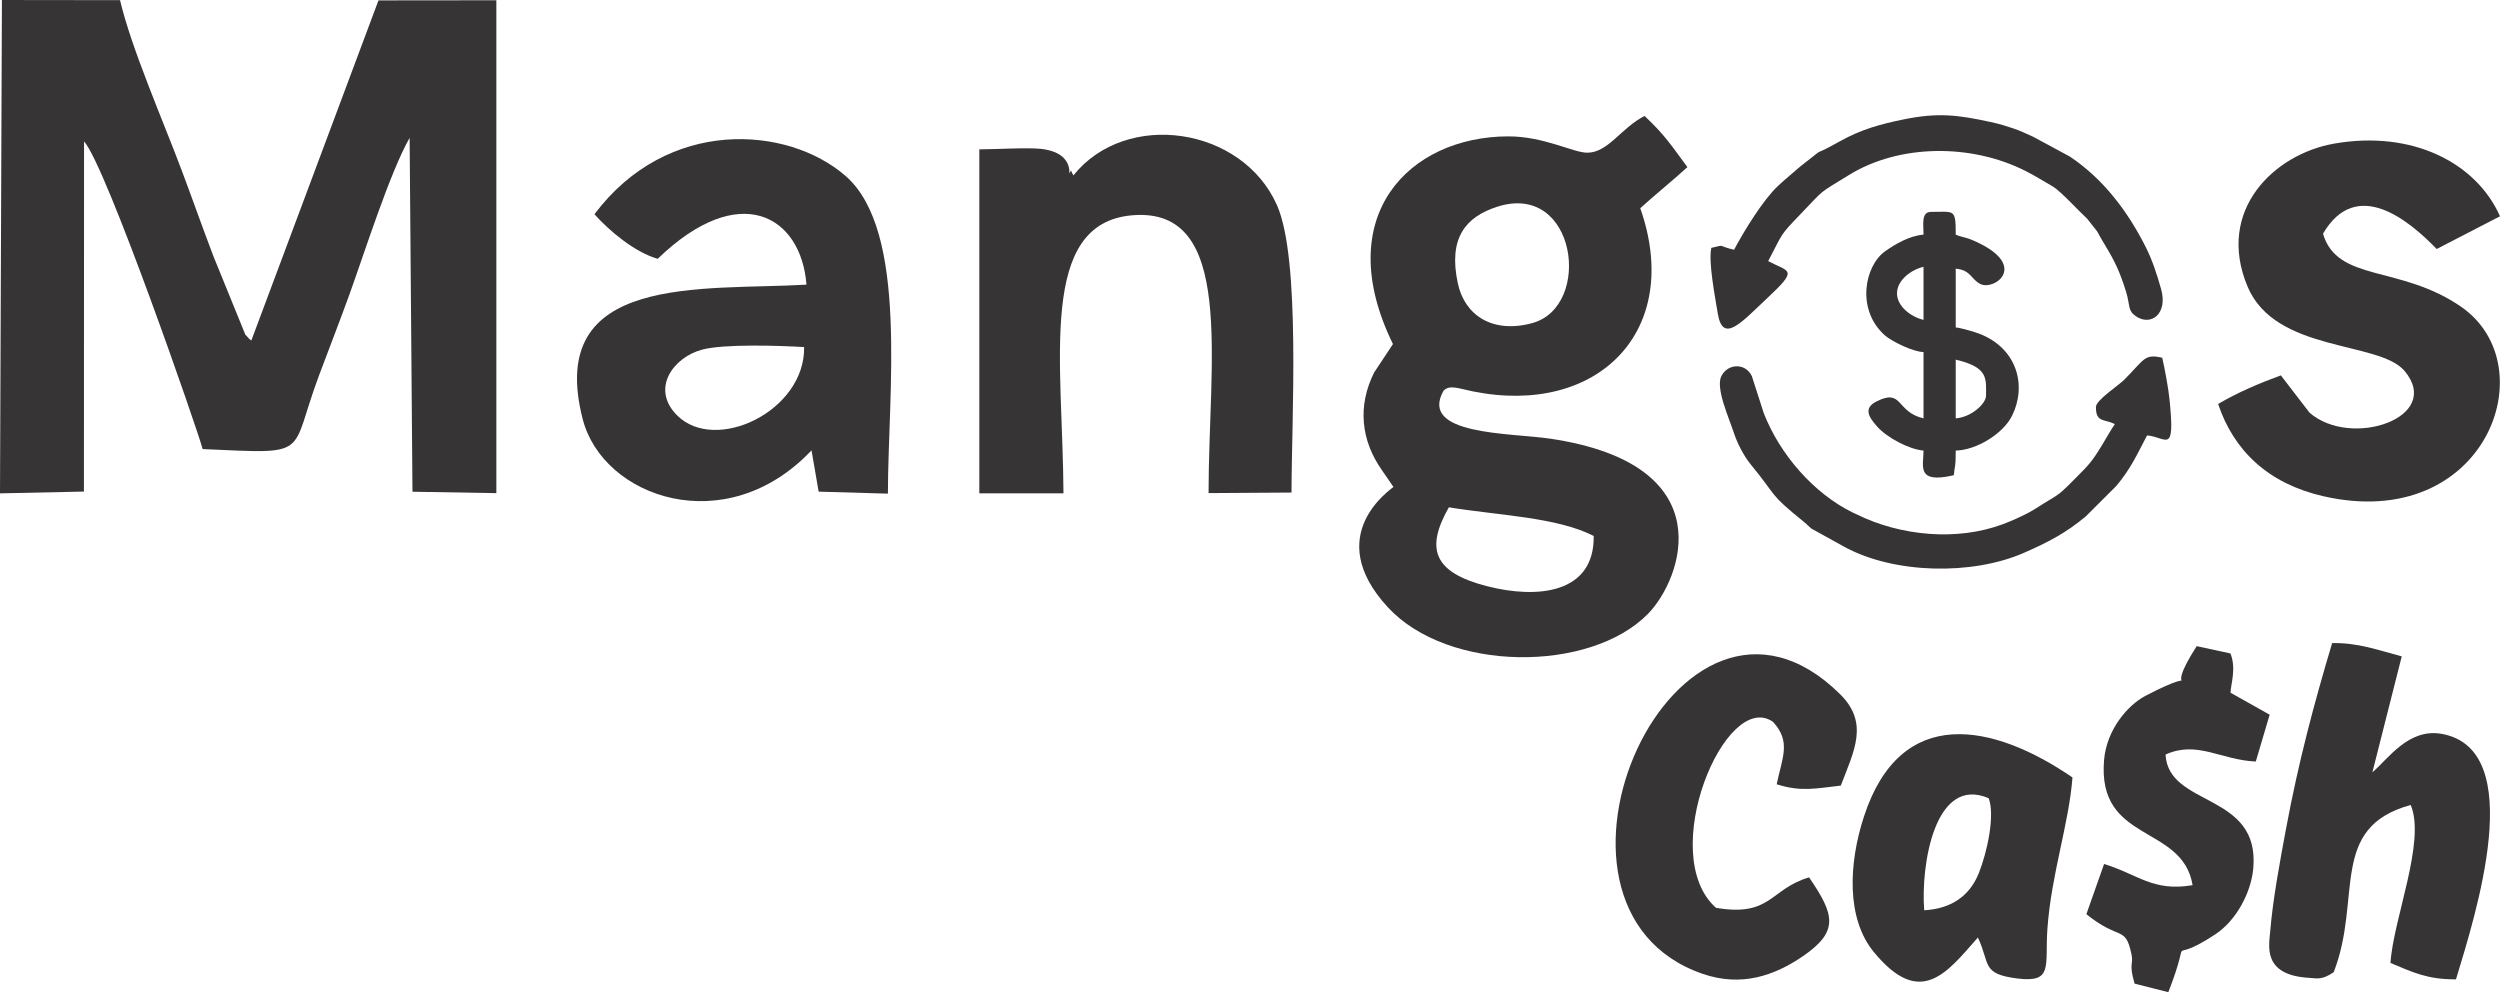
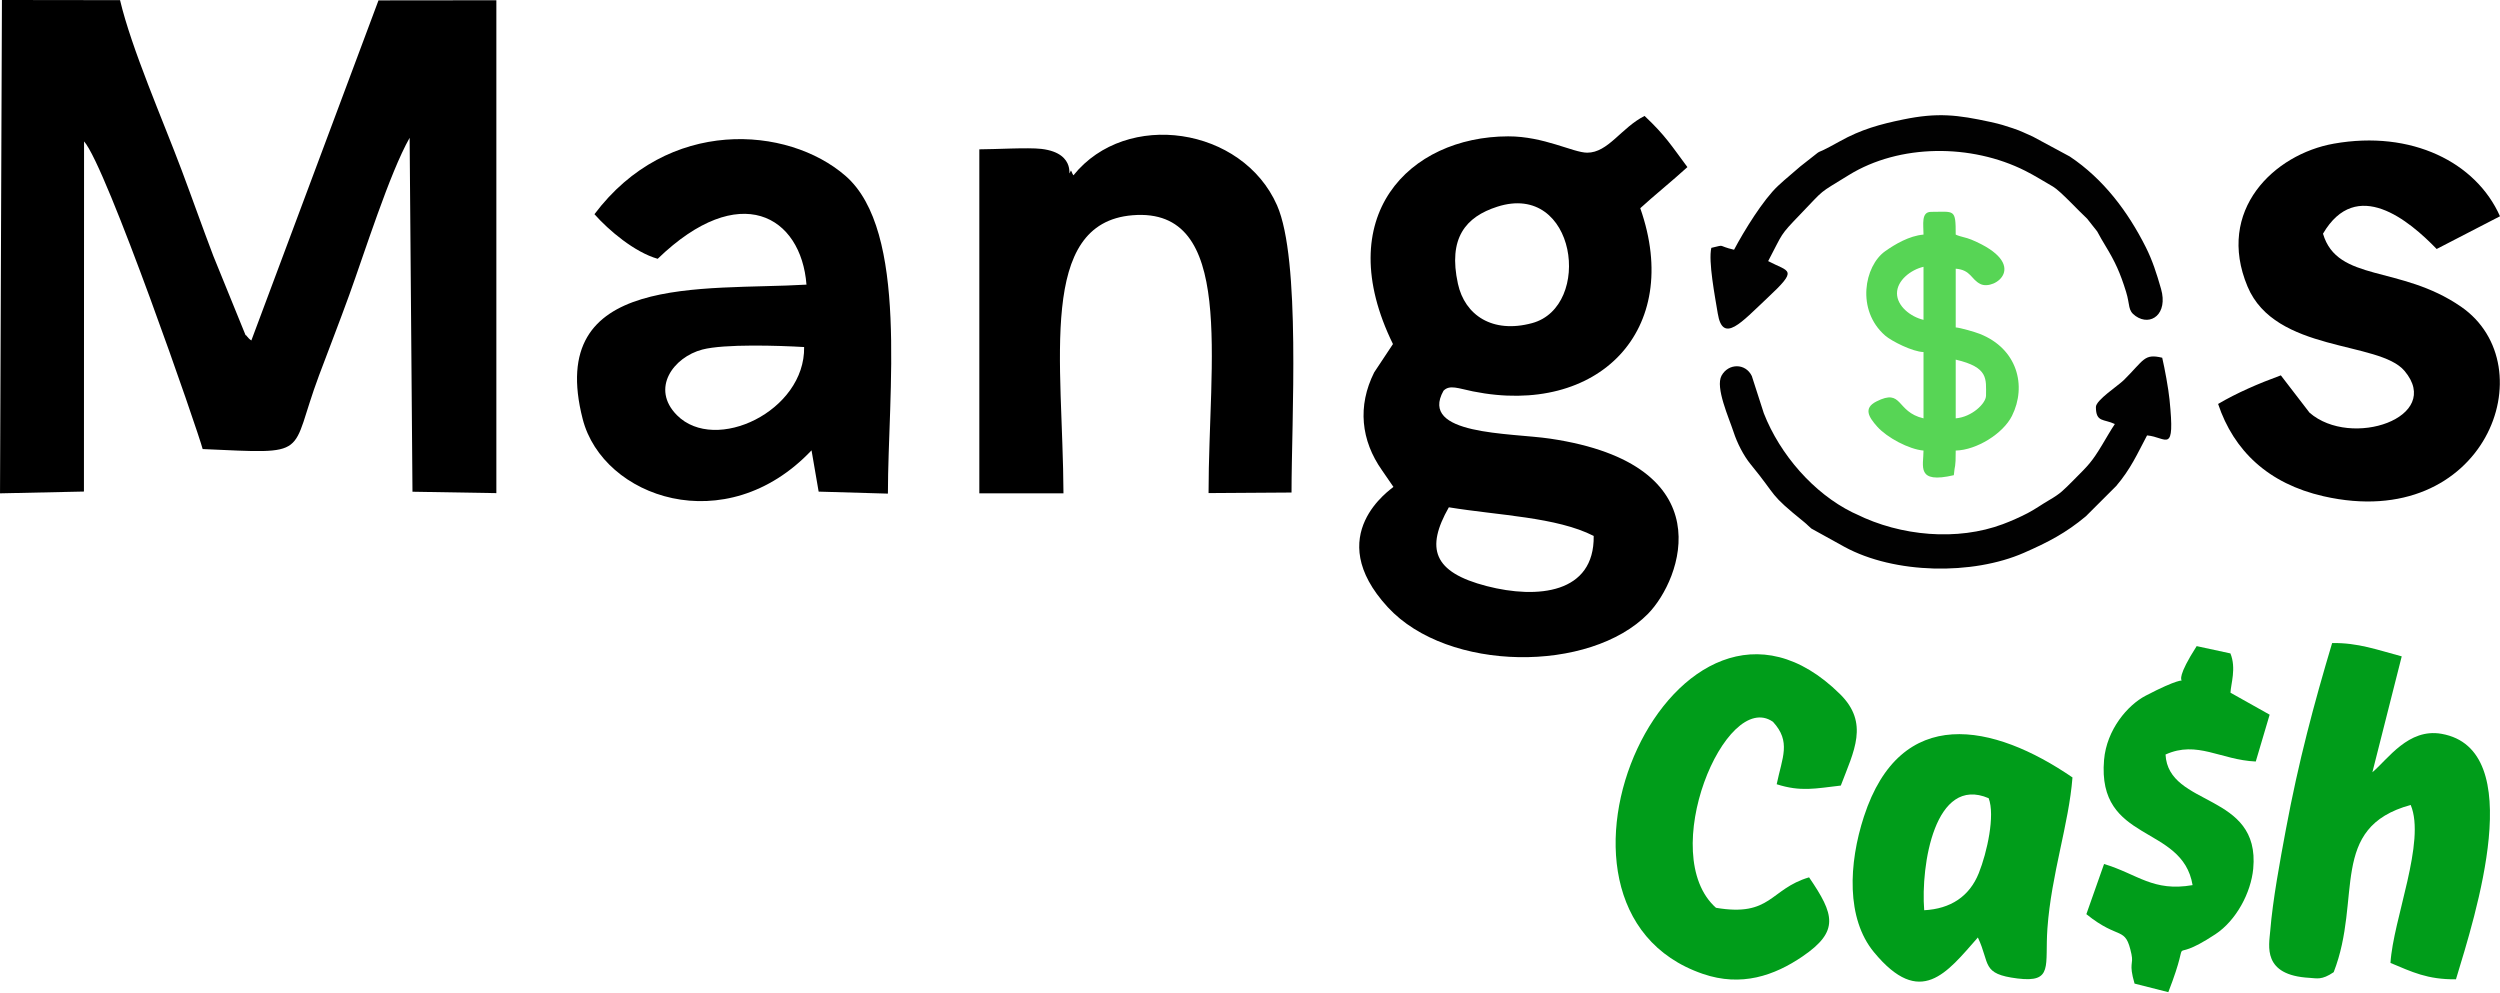
- <svg xmlns="http://www.w3.org/2000/svg" xml:space="preserve" width="135.836mm" height="53.91mm" version="1.1" style="shape-rendering:geometricPrecision; text-rendering:geometricPrecision; image-rendering:optimizeQuality; fill-rule:evenodd; clip-rule:evenodd" viewBox="0 0 12896.8 5118.38">
+ <svg xmlns="http://www.w3.org/2000/svg" xml:space="preserve" width="135.837mm" height="53.909mm" version="1.1" style="shape-rendering:geometricPrecision; text-rendering:geometricPrecision; image-rendering:optimizeQuality; fill-rule:evenodd; clip-rule:evenodd" viewBox="0 0 7626.3 3026.64">
  <defs>
    <style type="text/css">
   
-     .fil0 {fill:#373435}
+     .fil0 {fill:black}
+     .fil1 {fill:#009D1A}
+     .fil2 {fill:#010101}
+     .fil3 {fill:#57D555}
   
  </style>
  </defs>
  <g id="Capa_x0020_1">
-     <g id="_2421611422464">
-       <path class="fil0" d="M-0 2545.07l432.95 -9.24 0.63 -1806.32c114.54,126.78 591.05,1503.8 611.84,1587.13 567.95,24.92 443.43,39.47 600.25,-379.78 51.16,-136.76 102.68,-268.34 155.65,-414.29 77.67,-213.97 208.69,-630.12 311.82,-811.56l14.66 1825.71 432.75 7.23 0 -2542.62 -608.07 0.65 -655.84 1754.42c-19.59,-12.04 -27.43,-31.84 -29.63,-26.62l-166.49 -409.18c-58.36,-153.38 -105.66,-288.52 -162.62,-440.33 -97.78,-260.6 -260.04,-630.54 -318.67,-879.47l-609.36 -0.8 -9.87 2545.03 0 0.05z" />
-       <path class="fil0" d="M7780.48 703.43c-513.49,1.27 -917.09,413.49 -594.59,1071.55l-96.88 146.17c-87.07,173.81 -68.13,351.23 40.44,505.08l58.9 85.64c-8.29,9.87 -373.29,247.55 -28.83,620.88 310.44,336.42 1043.25,338.89 1342.44,33.42 172.67,-176.31 396.67,-769.7 -505.62,-903.3 -205.64,-30.46 -678.74,-17.19 -549.72,-246.95 31.37,-32.91 77.18,-11.84 151.74,3.18 645.3,129.93 1085.12,-313.45 863.35,-944.96 66.75,-61.46 166.03,-141.54 243.2,-212.03 -81.05,-108.55 -112.57,-162.06 -221.03,-263.93 -120.52,60.88 -187.83,189.9 -296.11,189.54 -72.6,-0.22 -223.28,-84.69 -407.27,-84.25l-0.02 -0.03zm-56.31 362.91c-163.74,52.54 -254.57,162.02 -203.16,397.41 35.51,162.63 178.53,258.47 382.62,203.24 314.25,-85.04 229.69,-731.92 -179.46,-600.64zm497.29 1698.45c-190.75,-97.42 -491.42,-105.82 -747.27,-147.71 -120.12,211.55 -82.54,334.84 195.71,406.58 262.03,67.56 555.92,38.47 551.56,-258.85l0.01 -0.01z" />
-       <path class="fil0" d="M3066.58 1105.1c74.39,84.04 207.46,196.09 326.18,230.04 424.05,-409.81 740.33,-220.51 767.61,133.26 -533.7,31.67 -1349.27,-63.18 -1154.26,694.12 104.19,404.57 737.56,628.47 1180.39,160.77l36.63 212.94 357.35 10.33c0.02,-515.47 108.37,-1355.23 -219.06,-1639.56 -297.45,-258.29 -917.29,-304.89 -1294.81,198.1l-0.03 0zm1081.67 685.29c-128.85,-7.62 -411.38,-16.81 -524.87,12.86 -149.12,39.01 -268.18,200.57 -131.26,338.66 198.13,199.86 661.95,-21.28 656.13,-351.53z" />
-       <path class="fil0" d="M5537.57 904.52c-6.37,-6.48 -11.56,-29.01 -13.94,-23.44 -24.47,57.63 43.23,-90.17 -151.73,-112.94 -68.95,-8.07 -240.02,2.27 -319.86,2.27l0 1774.66 434.09 0c-2.99,-677.06 -134.56,-1394.53 356.14,-1434.61 533.53,-43.56 392.34,749.7 392.34,1433.29l428.04 -2.84c-0.1,-369.81 48.38,-1202.25 -74.86,-1481.91 -178.34,-404.7 -777.25,-494.31 -1050.21,-154.48l-0.01 0z" />
-       <path class="fil0" d="M11766.27 1936.38c-116.55,42.69 -227.37,90.76 -323.61,147.55 80.73,241.62 259.4,411.3 543.38,476.05 835.08,190.43 1153.56,-671.8 709.57,-977.93 -314.4,-216.79 -637.63,-124.4 -711.89,-376.47 172.76,-294.94 444.2,-68.22 586.39,78.97l326.67 -168.81c-123.06,-277.9 -455.74,-445.91 -857.4,-374.58 -308.05,54.71 -609.58,343.6 -444.96,736.94 143.2,342.18 678.6,279.25 809.89,435.31 201.88,239.97 -274.87,402.5 -490.01,215.58l-148.07 -192.61 0.04 0z" />
-       <path class="fil0" d="M12038.95 5015.25c148.51,-381.4 -28.73,-745.96 397.23,-862.67 79.3,188.36 -90.44,588.93 -104.28,814.98 110.63,46.2 190.05,86.06 337.8,84.49 100.5,-332.22 375.48,-1187.05 -74.54,-1266.44 -170.9,-30.15 -276.09,130.62 -356.64,198.39l151.41 -597.91c-124.5,-33.06 -225.76,-71.03 -359.06,-68.64 -94.16,315.78 -172.88,608.78 -238.87,963.1 -29.71,159.55 -67.56,362.5 -80.45,521.89 -6.15,76.05 -42.7,228.69 202.56,242.1 37.84,2.06 62.62,13.04 124.84,-29.27l-0.01 -0.01z" />
-       <path class="fil0" d="M10203.35 4836.32c64.67,136.61 16.2,188.17 204.73,211.53 185.94,23.03 140.28,-65.57 153.99,-257.57 20.05,-280.76 110.92,-539.72 129.32,-779.59 -407.69,-279.22 -885.95,-380.52 -1075.79,201.61 -79.36,243.35 -91.76,526.06 51.44,699.61 240.43,291.36 375.69,106.91 536.32,-75.58l-0.01 -0.01zm-276.91 -140.6c136.02,-7.15 233.32,-70.89 281.58,-191.22 43.02,-107.23 84.79,-298.17 51.02,-386.65 -278.7,-119.98 -350.92,347.03 -332.61,577.87z" />
-       <path class="fil0" d="M9332.51 4526.02c-202.96,60.12 -194.92,205.57 -480.23,157.15 -309.47,-275.16 48.97,-1130.36 293.98,-959.49 94.86,102.9 47.76,183.13 19.23,322.13 124.65,39.79 199.13,21.93 330.77,6.78 67.32,-177.75 147.67,-322.11 -4.04,-471.81 -841.42,-830.33 -1710.75,1099.51 -707.5,1443.4 198.47,68.04 368.32,9.27 514.39,-90.34 190.6,-130 164.22,-216.24 33.4,-407.82l0 0.01z" />
-       <path class="fil0" d="M11311.02 4566.2c-205.05,35.41 -282.64,-56.5 -456.68,-109.02l-91.34 258.84c172.76,139.29 200.82,55.74 232.64,206.4 11.84,56.01 -15.44,43.04 16.02,151.81l174.14 44.17c135.27,-347.3 -29.25,-119.02 242.98,-298.92 107.45,-71.01 183.36,-213.76 195.07,-338.04 37.26,-395.6 -438.23,-315.71 -452.42,-588.97 163.46,-73.93 283.58,27.84 465.51,36.09l71.6 -241.64 -202.02 -113.4c1.49,-44.21 30.95,-125.84 -0.34,-202.63l-174.12 -37.66c-198.23,309.54 79.65,76.85 -263.53,255.98 -92.91,48.49 -200.9,175.25 -214.21,330.92 -36.9,431.52 404.07,329.68 456.7,646.06l0 0.04z" />
-       <path class="fil0" d="M10812.24 2099.59c0,80.88 40.46,60.47 97.73,87.96 -23.47,35.05 -43.62,71.16 -66.63,109.3 -52.41,86.74 -69.71,103.39 -144.4,178.11 -55.59,55.57 -67.83,70.27 -128.83,105.74 -38.58,22.43 -70.72,46.09 -109.57,66.34 -40.09,20.91 -85.58,41.06 -128.54,57.16 -233.37,87.48 -526.15,62.63 -756.45,-52.02 -9.48,-4.74 -10.63,-4.59 -20.09,-9.24 -198.3,-97.93 -372.68,-296.78 -456.46,-511.05l-61.91 -192.19c-32.64,-67.26 -120.83,-65.9 -156,-1.81 -33.42,60.86 37.84,216.79 62.08,291.21 18.25,56.01 51.33,121.49 87.96,166.15 144.64,176.27 88,145.86 277.43,299.18 15.35,12.43 20.85,20.14 36,32.41l169.89 93.99c259.57,141.68 662.49,146.82 926.26,31.17 125,-54.79 216.25,-102.09 319.7,-188.51l156.51 -156.23c75.29,-88.95 106.81,-161.99 159.22,-261.02 101.31,8.44 145,104.56 115.95,-184.36 -5.76,-57.45 -24.47,-159.25 -37.76,-216.34 -94.32,-22.58 -93.08,11.47 -197.72,115.02 -29.81,29.51 -144.33,103.72 -144.33,139.07l-0.04 -0.03z" />
-       <path class="fil0" d="M8945.59 1288.43c-90.71,-21.13 -38.91,-28.02 -117.27,-9.78 -16.25,69.77 18.66,249.69 33.12,338.28 26.08,159.77 122.96,44.85 255.43,-79.04 163.65,-153.03 113.29,-133.33 4.65,-190.81 78.97,-149.26 56.28,-127.62 167.37,-243.08 129.33,-134.42 85.69,-100.21 248.74,-200.82 261.75,-161.52 632.12,-162.08 909.89,-22.08 51.61,26.01 92.01,52.24 143.25,81.53 37.36,21.36 136.8,129.79 176.33,165.71l51.73 65.55c16.49,30.25 26.41,47.71 42.73,74.54 49.85,81.96 75.58,137.91 106.01,236.04 22.21,71.57 7.32,96.58 49.75,126.17 77.93,54.36 168.04,-10.76 130.89,-140.41 -22.78,-79.53 -44.4,-146.95 -78.55,-214.91 -92.35,-183.73 -218.41,-351.92 -392.17,-467.86l-190.52 -102.68c-40.94,-17.49 -57.69,-28.02 -103.44,-43.14 -40.37,-13.34 -62.84,-21 -114.39,-32.23 -172.17,-37.49 -273.72,-49.49 -451.41,-12.94 -118.58,24.4 -216.4,50.92 -327.02,112.78 -177.48,99.24 -41.26,4.22 -203.1,129.18l-84.13 72.24c-13.12,12.12 -18.04,16.04 -30.74,27.87 -77.07,71.85 -176.13,233.35 -227.2,329.88l0.05 0.01z" />
-       <path class="fil0" d="M10089.04 2158.23l0 -302.96c170.66,39.76 156.36,99.2 156.36,185.7 0,39.96 -72.68,110.32 -156.36,117.27l0 -0.02zm-302.97 -645.02c0,-65.97 70.44,-121.36 136.82,-136.82l0 273.66c-66.39,-15.48 -136.82,-70.86 -136.82,-136.82l0 -0.01zm136.83 -302.96c-73.54,6.12 -147.71,50.27 -197.72,85.69 -107.38,76.01 -150.52,303.75 -0.44,435 33.3,29.12 142.29,84 198.18,85.25l0 342.06c-143.94,-33.52 -105.56,-156.93 -243.33,-86.96 -67.89,34.48 -39.66,80.33 4.82,130.02 50.23,56.11 163.49,116.86 238.51,123.08 0,81.12 -39.08,172.6 156.36,127.05 4.98,-60.01 9.78,-28.38 9.78,-127.05 107.61,-2.38 244.39,-87.31 290.2,-178.92 77.54,-155.11 27.48,-347.35 -166.86,-423.3 -25.79,-10.08 -97.34,-30.88 -123.33,-33.04l0 -302.96c78.71,6.54 78.48,54.91 127.32,79.08 73.37,36.29 260.19,-100.42 -46.07,-228.76 -29.64,-12.43 -56.89,-14.53 -81.27,-26.23 0,-134.98 -5.76,-117.27 -127.05,-117.27 -52.29,0 -39.08,64.77 -39.08,117.27l-0.01 -0.01z" />
-     </g>
+     <path class="fil0" d="M-0 1504.95l256.02 -5.46 0.37 -1068.13c67.73,74.97 349.51,889.24 361.8,938.52 335.85,14.74 262.21,23.34 354.95,-224.57 30.25,-80.87 60.72,-158.68 92.04,-244.98 45.93,-126.53 123.4,-372.61 184.39,-479.9l8.67 1079.6 255.9 4.27 0 -1503.53 -359.57 0.38 -387.82 1037.44c-11.58,-7.12 -16.22,-18.83 -17.52,-15.74l-98.45 -241.96c-34.51,-90.7 -62.48,-170.61 -96.16,-260.38 -57.82,-154.1 -153.77,-372.86 -188.44,-520.06l-360.33 -0.47 -5.84 1504.95z" />
+     <path class="fil0" d="M4600.85 415.93c-303.65,0.75 -542.31,244.51 -351.6,633.64l-57.29 86.43c-51.49,102.78 -40.29,207.69 23.91,298.67l34.83 50.64c-4.9,5.84 -220.74,146.39 -17.05,367.15 183.57,198.94 616.91,200.4 793.83,19.76 102.11,-104.26 234.56,-455.15 -298.99,-534.15 -121.6,-18.01 -401.37,-10.17 -325.07,-146.03 18.55,-19.46 45.64,-7 89.73,1.88 381.59,76.83 641.67,-185.35 510.53,-558.78 39.47,-36.34 98.18,-83.7 143.81,-125.38 -47.93,-64.19 -66.57,-95.83 -130.7,-156.07 -71.27,36 -111.07,112.29 -175.1,112.08 -42.93,-0.13 -132.03,-50.08 -240.83,-49.82zm-33.3 214.6c-96.83,31.07 -150.54,95.81 -120.14,235 21,96.17 105.57,152.84 226.26,120.18 185.83,-50.29 135.82,-432.81 -106.12,-355.18zm294.06 1004.35c-112.8,-57.61 -290.59,-62.58 -441.89,-87.35 -71.03,125.1 -48.81,198 115.73,240.42 154.95,39.95 328.74,22.75 326.16,-153.07z" />
+     <path class="fil0" d="M1813.37 653.45c43.99,49.7 122.68,115.95 192.88,136.03 250.75,-242.33 437.78,-130.39 453.91,78.8 -315.59,18.73 -797.87,-37.36 -682.55,410.45 61.61,239.24 436.14,371.64 698,95.07l21.66 125.92 211.31 6.11c0.01,-304.81 64.08,-801.39 -129.54,-969.52 -175.89,-152.73 -542.42,-180.29 -765.66,117.14zm639.62 405.23c-76.19,-4.51 -243.26,-9.94 -310.37,7.61 -88.18,23.07 -158.58,118.6 -77.62,200.26 117.16,118.18 391.43,-12.58 387.99,-207.87z" />
+     <path class="fil0" d="M3274.54 534.84c-3.77,-3.83 -6.84,-17.15 -8.24,-13.86 -14.47,34.08 25.56,-53.32 -89.72,-66.78 -40.77,-4.77 -141.93,1.34 -189.14,1.34l0 1049.41 256.69 0c-1.77,-400.37 -79.57,-824.63 210.6,-848.33 315.49,-25.76 232,443.32 232,847.55l253.11 -1.68c-0.06,-218.68 28.61,-710.93 -44.27,-876.3 -105.46,-239.31 -459.61,-292.3 -621.02,-91.35z" />
+     <path class="fil0" d="M6957.77 1145.01c-68.92,25.24 -134.45,53.67 -191.36,87.25 47.74,142.88 153.39,243.21 321.32,281.5 493.81,112.61 682.14,-397.26 419.59,-578.28 -185.91,-128.19 -377.05,-73.56 -420.96,-222.62 102.16,-174.41 262.67,-40.34 346.75,46.7l193.18 -99.82c-72.77,-164.33 -269.5,-263.68 -507.01,-221.5 -182.16,32.35 -360.46,203.18 -263.12,435.78 84.68,202.34 401.28,165.13 478.91,257.41 119.38,141.9 -162.54,238.01 -289.76,127.48l-87.56 -113.9z" />
+     <path class="fil1" d="M7119.01 2965.65c87.82,-225.53 -16.99,-441.11 234.89,-510.12 46.89,111.38 -53.48,348.25 -61.66,481.92 65.42,27.32 112.38,50.89 199.75,49.96 59.43,-196.45 222.04,-701.94 -44.08,-748.88 -101.06,-17.83 -163.26,77.24 -210.89,117.31l89.53 -353.56c-73.62,-19.55 -133.5,-42 -212.32,-40.59 -55.68,186.73 -102.23,359.99 -141.25,569.51 -17.57,94.35 -39.95,214.36 -47.57,308.61 -3.64,44.97 -25.25,135.23 119.78,143.16 22.38,1.22 37.03,7.71 73.82,-17.31z" />
+     <path class="fil1" d="M6033.57 2859.84c38.24,80.78 9.58,111.27 121.06,125.08 109.95,13.62 82.95,-38.77 91.06,-152.31 11.86,-166.02 65.59,-319.15 76.47,-461 -241.08,-165.11 -523.89,-225.01 -636.15,119.22 -46.93,143.9 -54.26,311.07 30.42,413.7 142.17,172.29 222.16,63.22 317.14,-44.69zm-163.75 -83.14c80.43,-4.23 137.97,-41.92 166.51,-113.07 25.44,-63.41 50.14,-176.32 30.17,-228.64 -164.8,-70.95 -207.51,205.21 -196.68,341.71z" />
+     <path class="fil1" d="M5518.61 2676.35c-120.02,35.55 -115.26,121.56 -283.97,92.93 -183,-162.71 28.96,-668.42 173.84,-567.38 56.09,60.85 28.24,108.29 11.37,190.48 73.71,23.53 117.75,12.97 195.6,4.01 39.81,-105.11 87.32,-190.47 -2.39,-279 -497.56,-491 -1011.62,650.17 -418.37,853.53 117.36,40.23 217.8,5.48 304.17,-53.42 112.71,-76.87 97.11,-127.87 19.75,-241.16z" />
+     <path class="fil1" d="M6688.56 2700.11c-121.25,20.94 -167.13,-33.41 -270.05,-64.47l-54.01 153.06c102.16,82.37 118.75,32.96 137.57,122.05 7,33.12 -9.13,25.45 9.47,89.77l102.97 26.12c79.99,-205.37 -17.3,-70.38 143.68,-176.76 63.54,-41.99 108.43,-126.4 115.35,-199.89 22.03,-233.93 -259.14,-186.69 -267.53,-348.28 96.66,-43.72 167.69,16.46 275.27,21.34l42.34 -142.89 -119.46 -67.06c0.88,-26.14 18.3,-74.41 -0.2,-119.82l-102.96 -22.27c-117.22,183.04 47.1,45.44 -155.83,151.37 -54.94,28.67 -118.8,103.63 -126.67,195.68 -21.82,255.17 238.94,194.95 270.06,382.04z" />
+     <path class="fil2" d="M6393.62 1241.52c0,47.83 23.92,35.76 57.79,52.01 -13.88,20.73 -25.79,42.08 -39.4,64.63 -30.99,51.29 -41.22,61.14 -85.39,105.32 -32.87,32.86 -40.11,41.55 -76.18,62.53 -22.81,13.26 -41.82,27.25 -64.79,39.23 -23.71,12.36 -50.61,24.28 -76.01,33.8 -138,51.73 -311.13,37.04 -447.31,-30.76 -5.61,-2.8 -6.29,-2.71 -11.88,-5.46 -117.26,-57.92 -220.38,-175.5 -269.92,-302.21l-36.61 -113.65c-19.3,-39.77 -71.45,-38.97 -92.25,-1.07 -19.76,35.99 22.38,128.2 36.71,172.2 10.79,33.12 30.35,71.84 52.01,98.25 85.53,104.24 52.04,86.25 164.05,176.92 9.08,7.35 12.33,11.91 21.29,19.17l100.46 55.58c153.49,83.78 391.75,86.82 547.73,18.43 73.92,-32.4 127.88,-60.37 189.05,-111.47l92.55 -92.39c44.52,-52.6 63.16,-95.79 94.15,-154.35 59.91,4.99 85.74,61.83 68.56,-109.02 -3.41,-33.97 -14.47,-94.17 -22.33,-127.93 -55.77,-13.35 -55.04,6.78 -116.92,68.02 -17.63,17.45 -85.35,61.33 -85.35,82.24z" />
+     <path class="fil2" d="M5289.81 761.86c-53.64,-12.5 -23.01,-16.57 -69.35,-5.78 -9.61,41.26 11.03,147.65 19.58,200.03 15.42,94.48 72.71,26.52 151.04,-46.74 96.77,-90.49 66.99,-78.84 2.75,-112.83 46.7,-88.26 33.28,-75.47 98.97,-143.74 76.48,-79.49 50.67,-59.26 147.09,-118.75 154.78,-95.51 373.79,-95.84 538.05,-13.06 30.52,15.38 54.41,30.89 84.71,48.21 22.09,12.63 80.89,76.75 104.27,97.99l30.59 38.76c9.75,17.89 15.62,28.21 25.27,44.08 29.48,48.46 44.69,81.55 62.69,139.58 13.13,42.32 4.33,57.11 29.42,74.61 46.08,32.14 99.37,-6.36 77.4,-83.03 -13.47,-47.03 -26.25,-86.9 -46.45,-127.08 -54.61,-108.64 -129.15,-208.1 -231.9,-276.66l-112.66 -60.72c-24.21,-10.34 -34.11,-16.57 -61.17,-25.51 -23.87,-7.89 -37.16,-12.42 -67.64,-19.06 -101.81,-22.17 -161.86,-29.27 -266.93,-7.65 -70.12,14.43 -127.96,30.11 -193.38,66.69 -104.95,58.68 -24.4,2.49 -120.1,76.39l-49.75 42.72c-7.76,7.17 -10.67,9.48 -18.18,16.48 -45.57,42.49 -104.15,137.99 -134.35,195.07z" />
+     <path class="fil3" d="M5965.97 1276.2l0 -179.15c100.92,23.51 92.46,58.66 92.46,109.81 0,23.63 -42.98,65.23 -92.46,69.35zm-179.15 -381.42c0,-39.01 41.65,-71.76 80.91,-80.91l0 161.82c-39.26,-9.15 -80.91,-41.9 -80.91,-80.91zm80.91 -179.15c-43.49,3.62 -87.35,29.73 -116.92,50.67 -63.5,44.95 -89.01,179.62 -0.26,257.23 19.69,17.22 84.14,49.67 117.19,50.41l0 202.27c-85.12,-19.82 -62.42,-92.8 -143.89,-51.42 -40.15,20.39 -23.45,47.5 2.85,76.88 29.7,33.18 96.68,69.1 141.04,72.78 0,47.97 -23.11,102.06 92.46,75.13 2.95,-35.49 5.78,-16.78 5.78,-75.13 63.63,-1.41 144.52,-51.63 171.6,-105.8 45.85,-91.72 16.25,-205.4 -98.67,-250.31 -15.25,-5.96 -57.56,-18.26 -72.93,-19.54l0 -179.15c46.54,3.87 46.41,32.47 75.29,46.76 43.39,21.46 153.86,-59.38 -27.24,-135.27 -17.53,-7.35 -33.64,-8.59 -48.06,-15.51 0,-79.82 -3.41,-69.35 -75.13,-69.35 -30.92,0 -23.11,38.3 -23.11,69.35z" />
  </g>
</svg>
